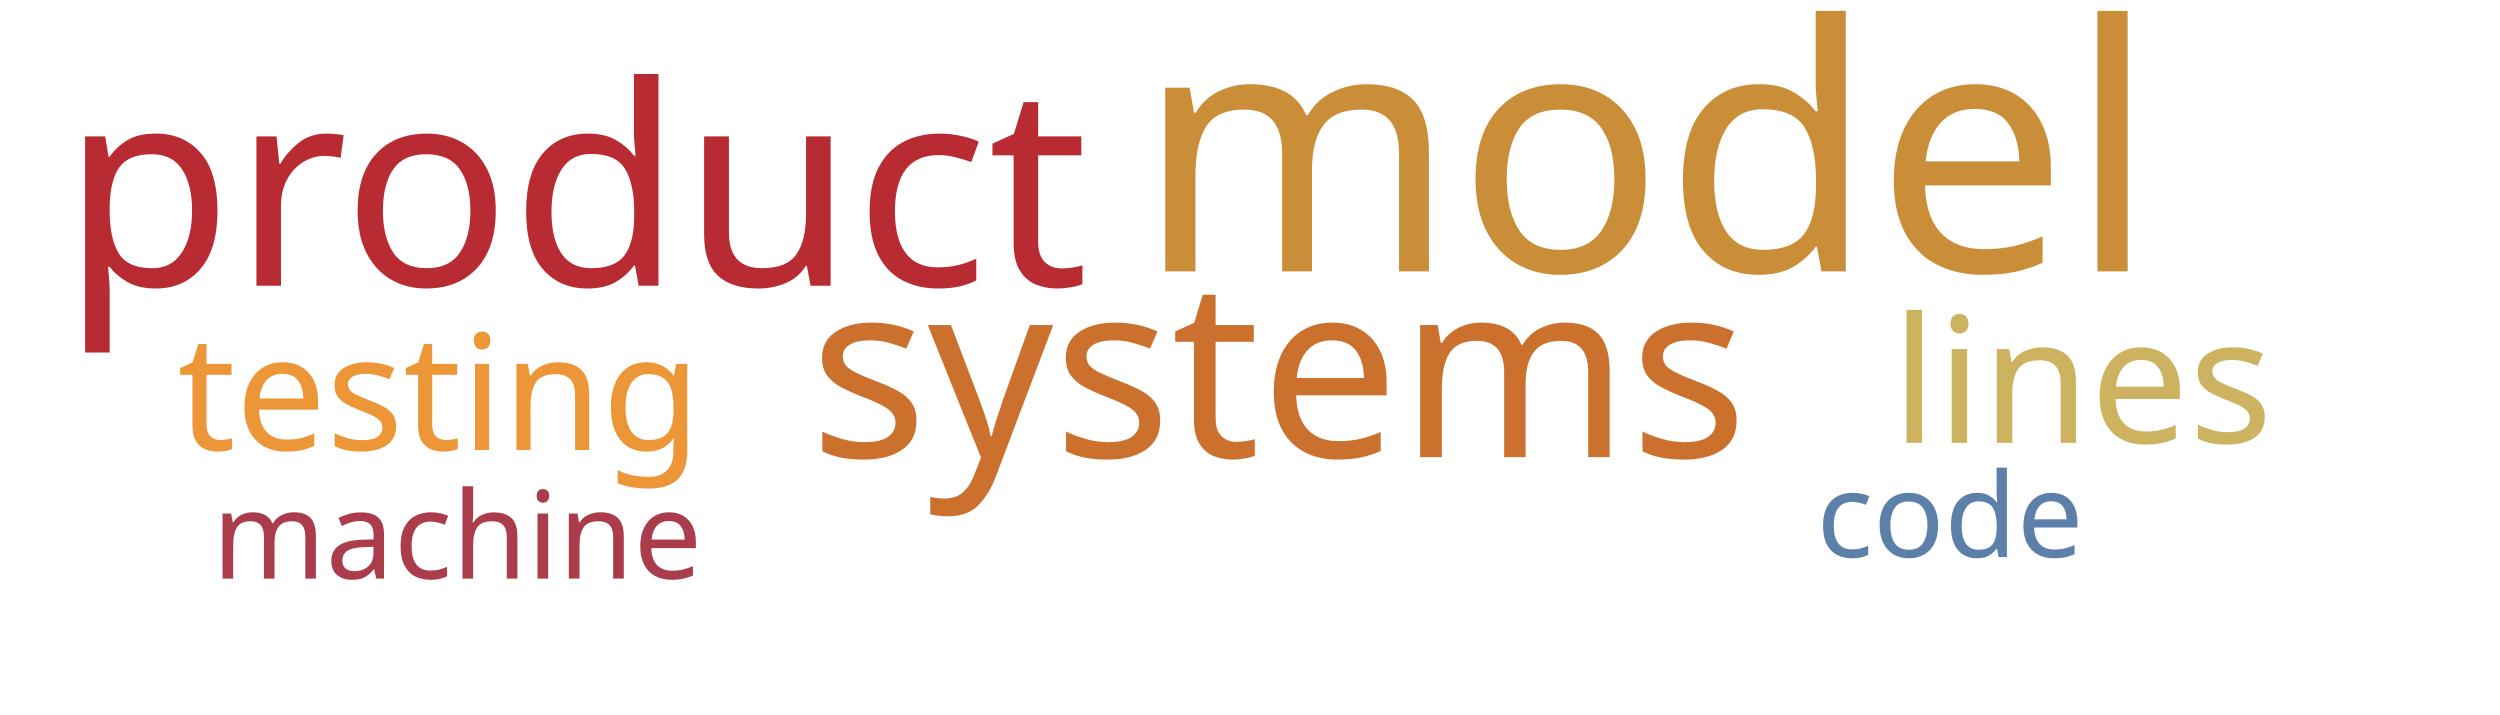
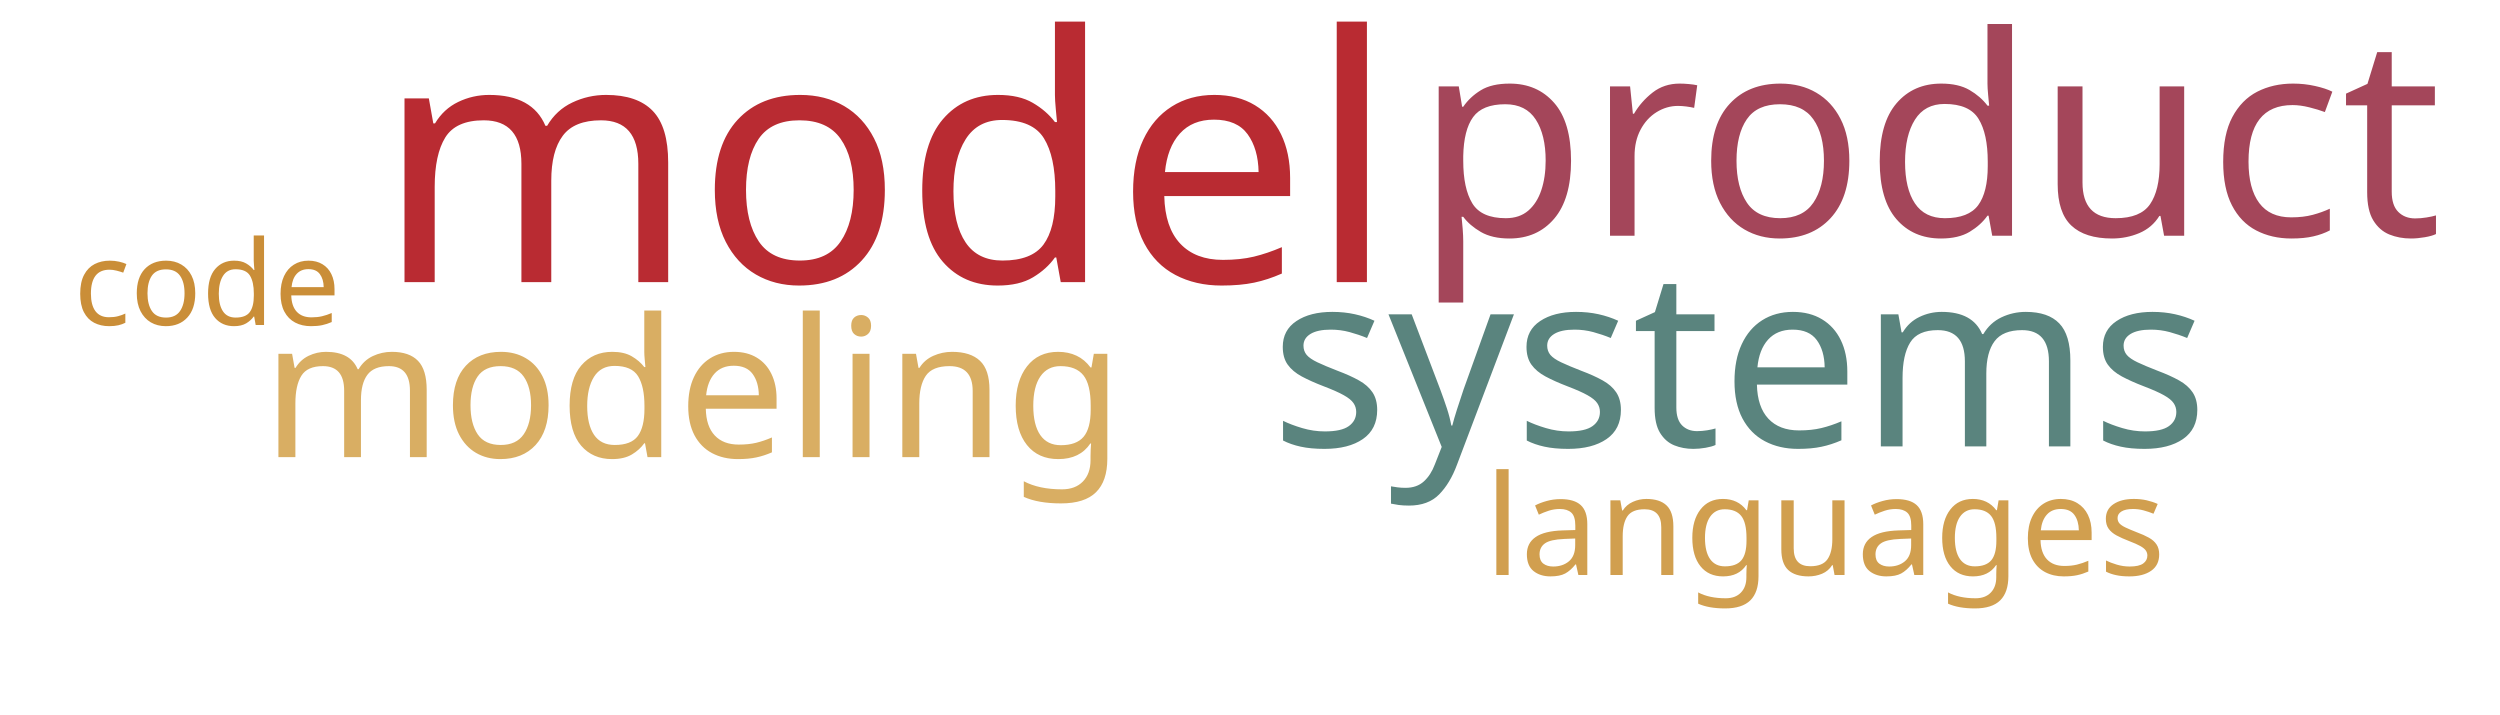
<svg xmlns="http://www.w3.org/2000/svg" width="700" height="200">
  <g transform="translate(350, 100)">
-     <text text-anchor="middle" style="font-family: Impact; font-size: 96px; fill: #ca8e38" transform="translate(111,-24)rotate(0)">model</text>
-     <text text-anchor="middle" style="font-family: Impact; font-size: 78px; fill: #b92b32" transform="translate(-189,-20)rotate(0)">product</text>
-     <text text-anchor="middle" style="font-family: Impact; font-size: 69px; fill: #cb702d" transform="translate(8,28)rotate(0)">systems</text>
-     <text text-anchor="middle" style="font-family: Impact; font-size: 49px; fill: #cdb25f" transform="translate(233,24)rotate(0)">lines</text>
-     <text text-anchor="middle" style="font-family: Impact; font-size: 45px; fill: #ec9637" transform="translate(-227,26)rotate(0)">testing</text>
-     <text text-anchor="middle" style="font-family: Impact; font-size: 34px; fill: #ab3c4b" transform="translate(-222,62)rotate(0)">machine</text>
-     <text text-anchor="middle" style="font-family: Impact; font-size: 33px; fill: #5c80aa" transform="translate(196,56)rotate(0)">code</text>
+     <text text-anchor="middle" style="font-family: Impact; font-size: 96px; fill: #b92b32" transform="translate(-102,-21)rotate(0)">model</text>
+     <text text-anchor="middle" style="font-family: Impact; font-size: 78px; fill: #a4465a" transform="translate(190,-34)rotate(0)">product</text>
+     <text text-anchor="middle" style="font-family: Impact; font-size: 69px; fill: #5a847e" transform="translate(137,25)rotate(0)">systems</text>
+     <text text-anchor="middle" style="font-family: Impact; font-size: 54px; fill: #d9ae63" transform="translate(-156,28)rotate(0)">modeling</text>
+     <text text-anchor="middle" style="font-family: Impact; font-size: 39px; fill: #d19f4f" transform="translate(161,61)rotate(0)">languages</text>
+     <text text-anchor="middle" style="font-family: Impact; font-size: 33px; fill: #ca8e38" transform="translate(-292,-9)rotate(0)">code</text>
  </g>
</svg>
